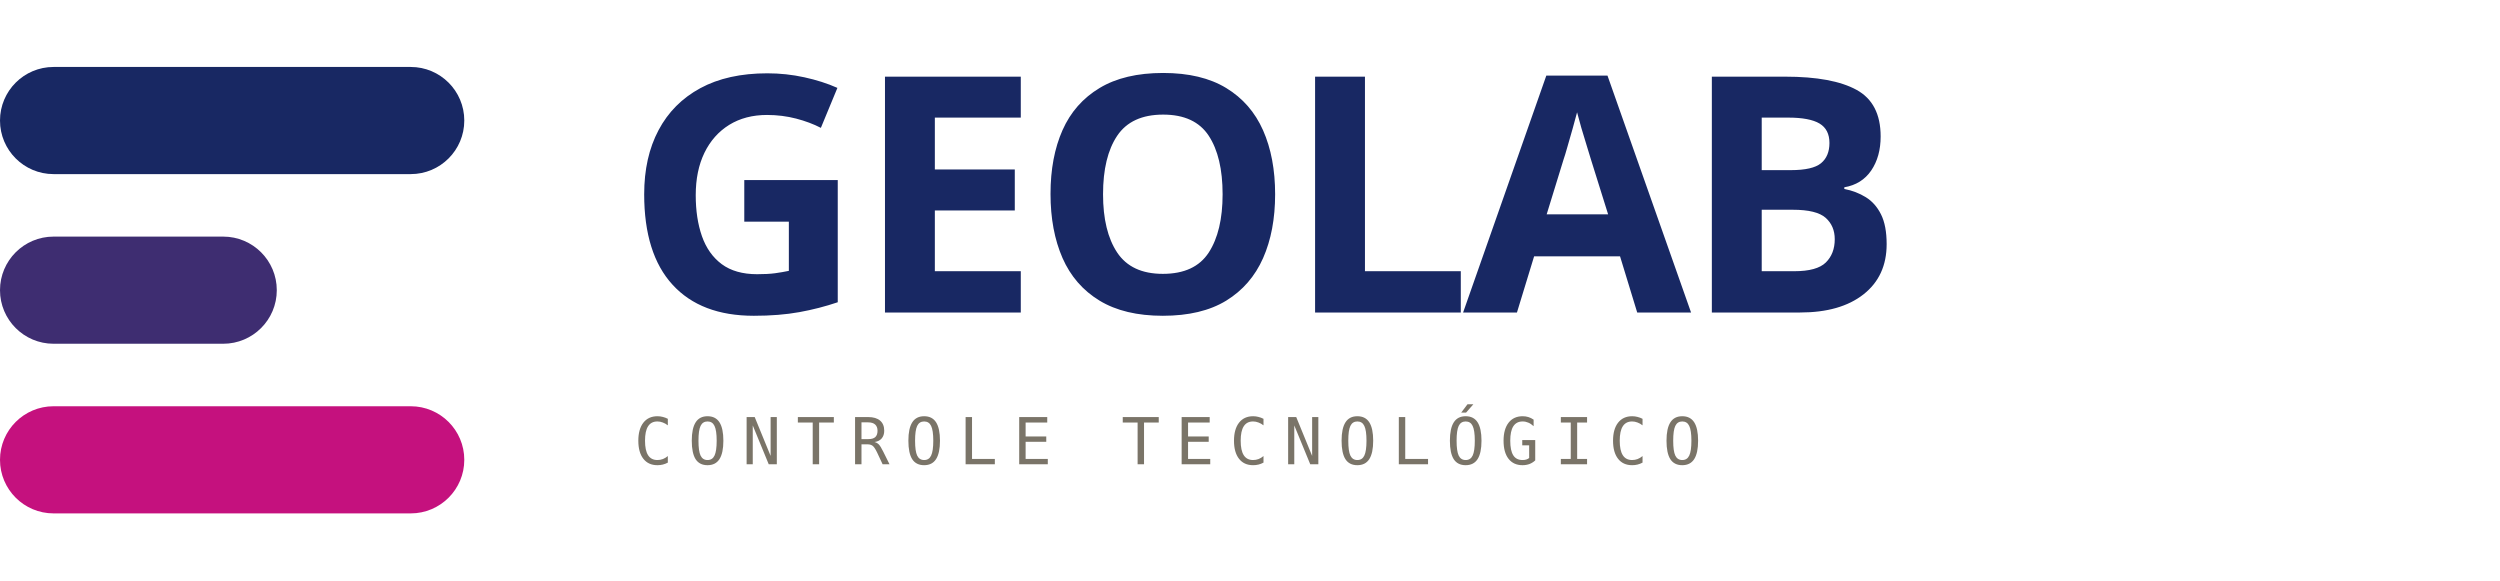
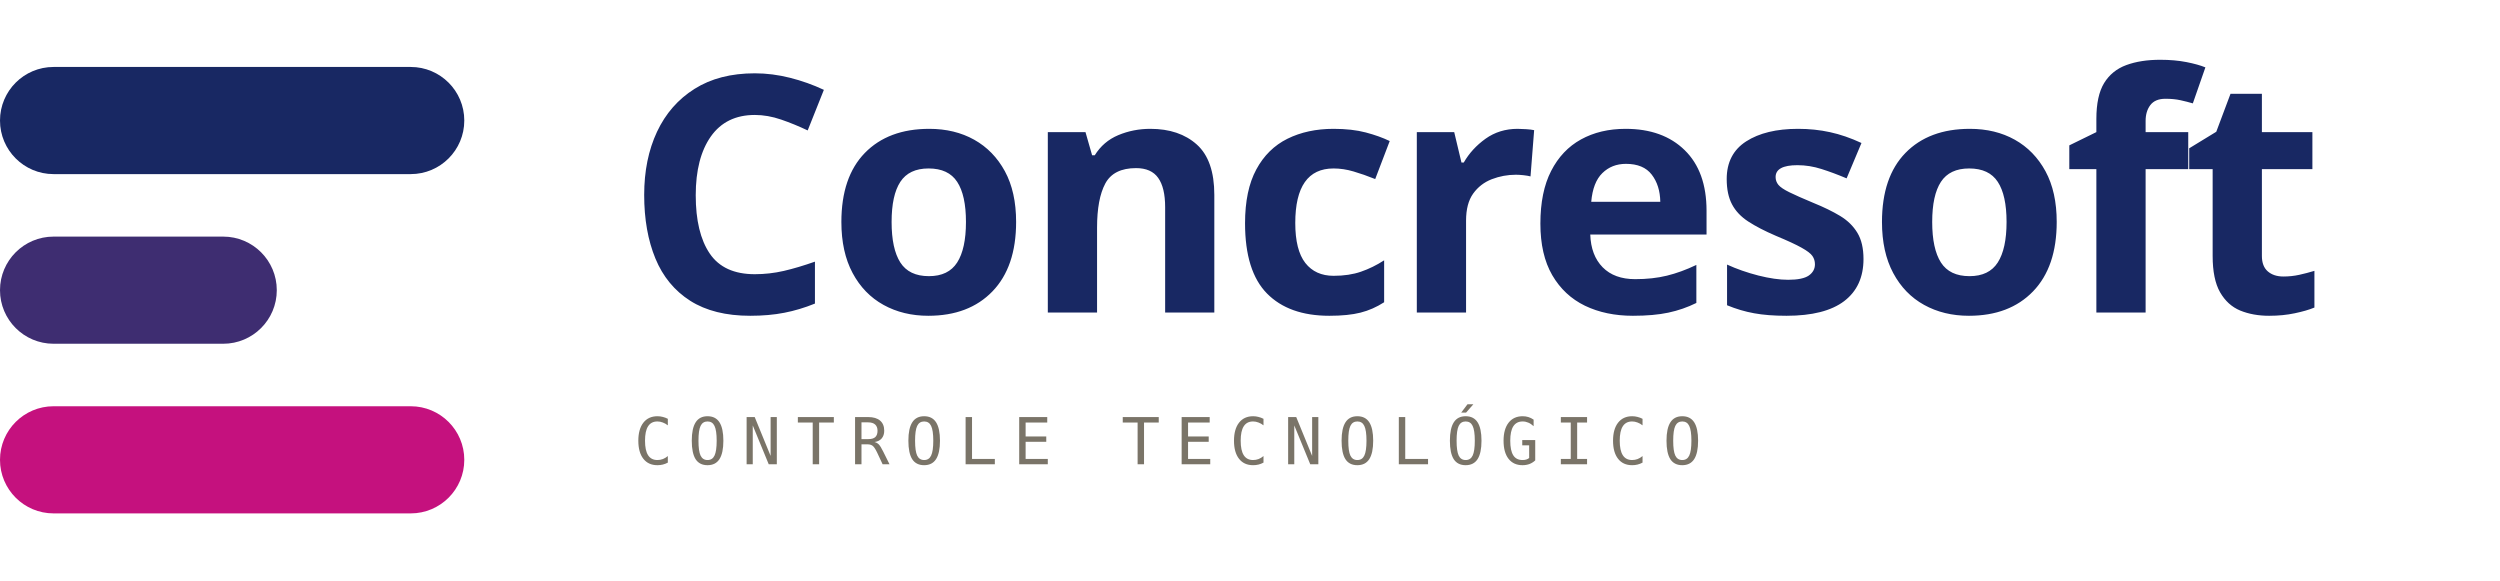
- <svg xmlns="http://www.w3.org/2000/svg" viewBox="0 0 560 130" role="img" aria-label="GEOLAB">
+ <svg xmlns="http://www.w3.org/2000/svg" viewBox="0 0 560 130" role="img" aria-label="Concresoft">
  <g transform="translate(0 15)">
    <rect x="0" y="0" width="104" height="24" rx="12" fill="#182863" />
    <rect x="0" y="38" width="62" height="24" rx="12" fill="#3E2D71" />
    <rect x="0" y="76" width="104" height="24" rx="12" fill="#C5117E" />
  </g>
-   <text x="140" y="70" font-family="'Mona Sans', sans-serif" font-weight="900" font-size="74" letter-spacing="-2" fill="#182863">GEOLAB</text>
+   <text x="140" y="70" font-family="'Mona Sans', sans-serif" font-weight="900" font-size="74" letter-spacing="-2" fill="#182863">Concresoft</text>
  <text x="142" y="104" font-family="'JetBrains Mono', monospace" font-weight="500" font-size="14.5" letter-spacing="3.4" fill="#7A7468">CONTROLE TECNOLÓGICO</text>
</svg>
